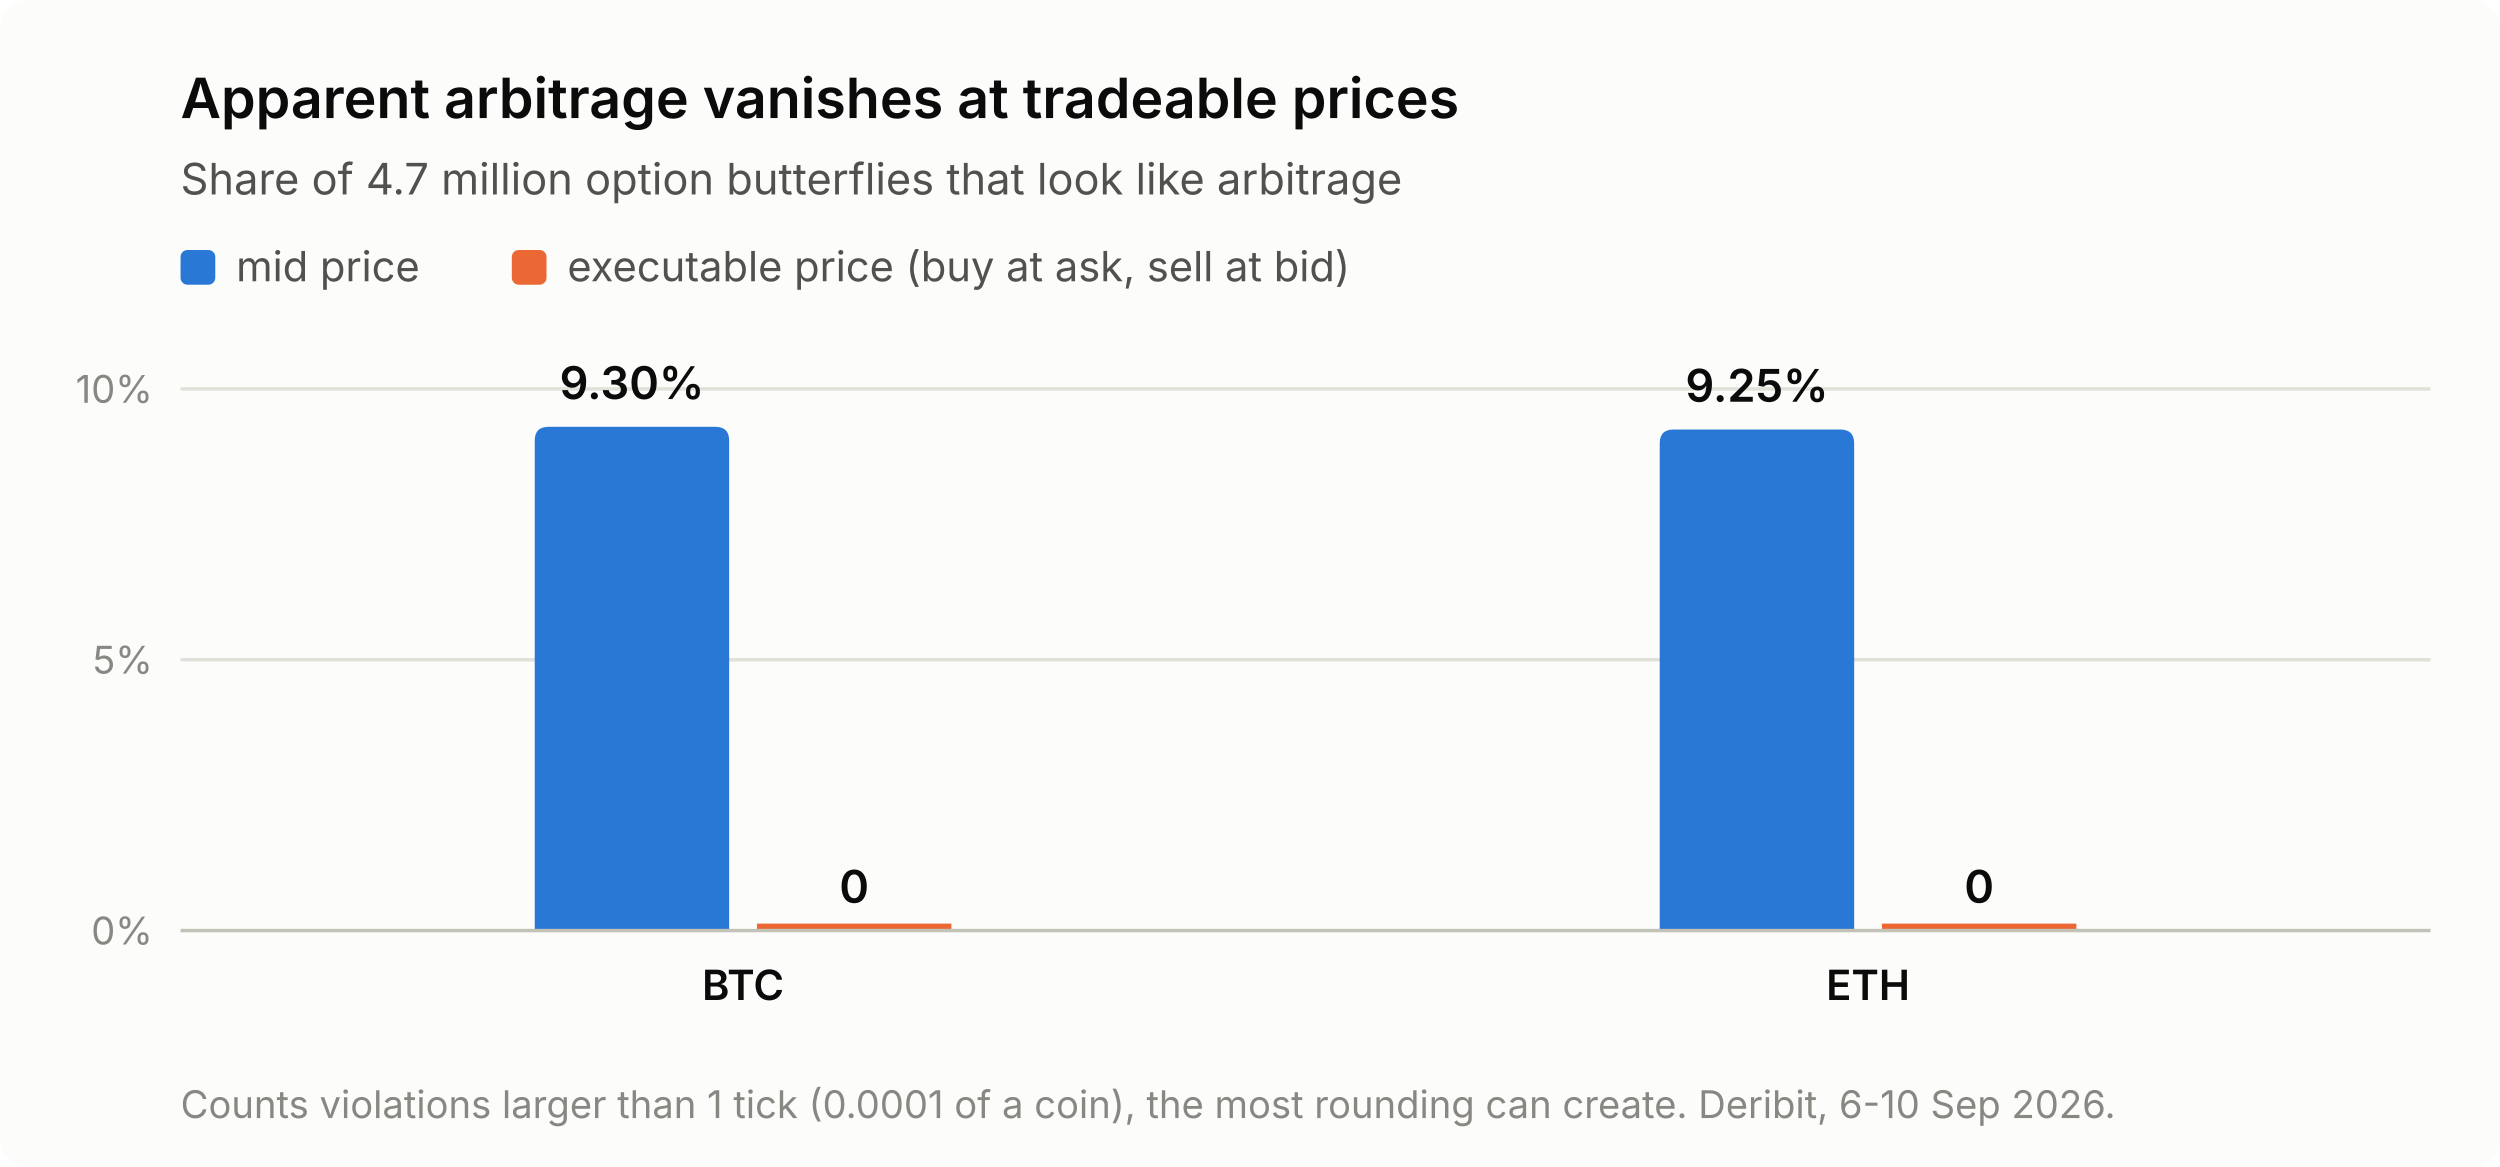
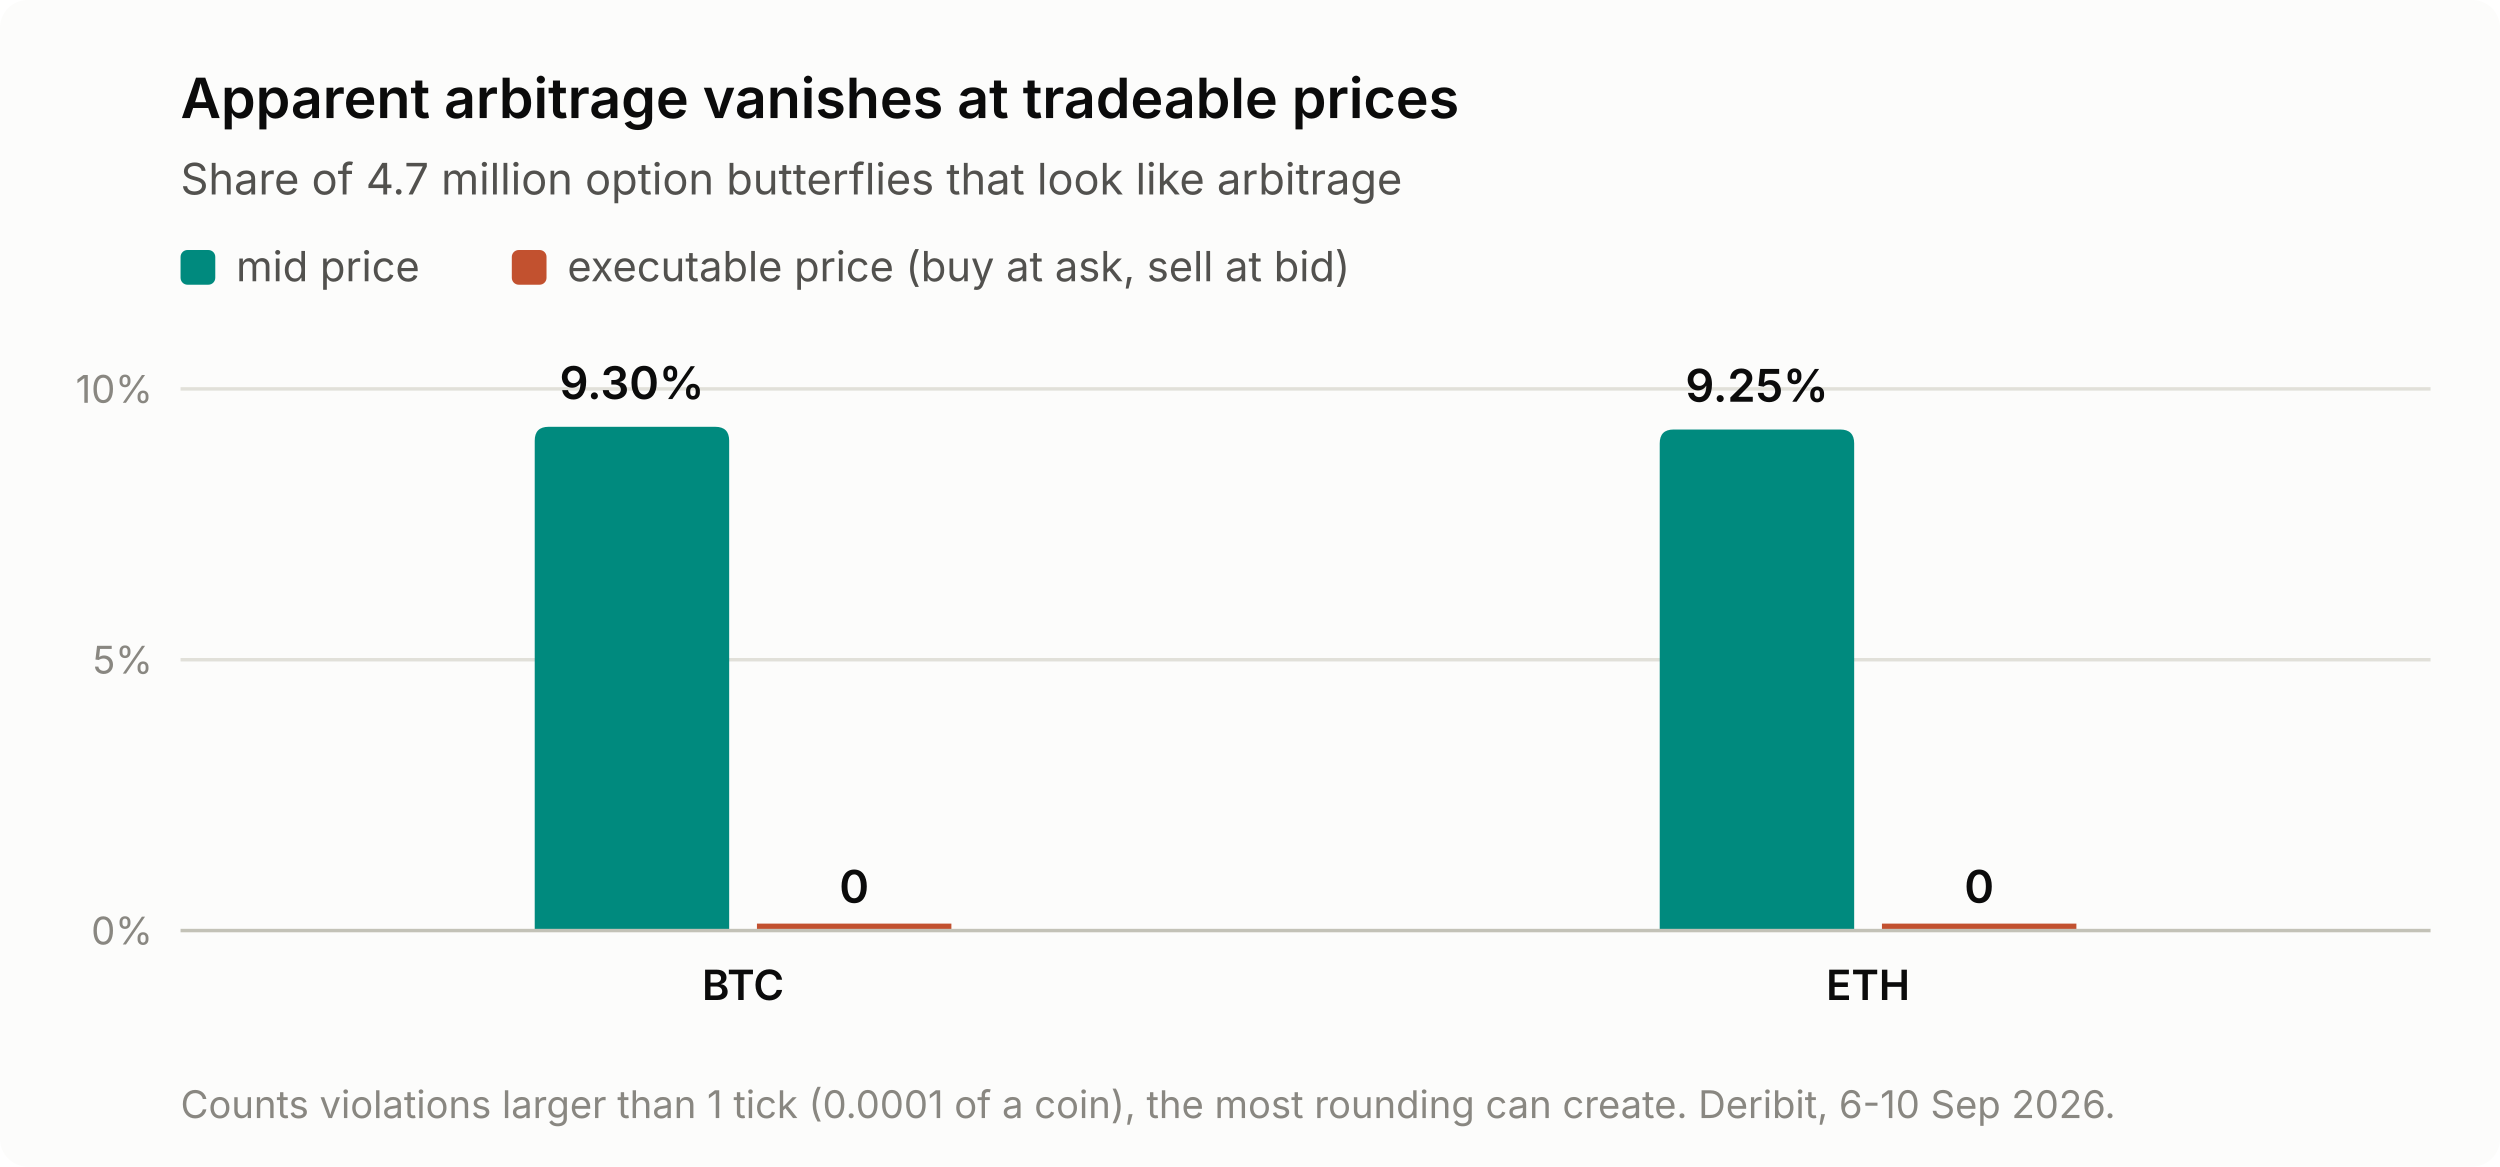
<svg xmlns="http://www.w3.org/2000/svg" width="720" height="336" viewBox="0 0 720 336" role="img" font-family="system-ui, -apple-system, 'Segoe UI', sans-serif">
  <rect width="720" height="336" rx="8" fill="#fcfcfb" />
  <text x="52" y="34" font-size="16" font-weight="600" fill="#0b0b0b">Apparent arbitrage vanishes at tradeable prices</text>
  <text x="52" y="56" font-size="12.5" fill="#52514e">Share of 4.7 million option butterflies that look like arbitrage</text>
-   <rect x="52" y="72" width="10" height="10" rx="2" fill="#2a78d6" />
+   <rect x="52" y="72" width="10" height="10" rx="2" fill="#008a7e" />
  <text x="68" y="81" font-size="12" fill="#52514e">mid price</text>
-   <rect x="147.4" y="72" width="10" height="10" rx="2" fill="#eb6834" />
+   <rect x="147.4" y="72" width="10" height="10" rx="2" fill="#c2512f" />
  <text x="163.4" y="81" font-size="12" fill="#52514e">executable price (buy at ask, sell at bid)</text>
  <text x="44" y="272.0" font-size="11" text-anchor="end" fill="#898781" style="font-variant-numeric:tabular-nums">0%</text>
  <line x1="52" x2="700" y1="190.0" y2="190.0" stroke="#e1e0d9" stroke-width="1" />
  <text x="44" y="194.0" font-size="11" text-anchor="end" fill="#898781" style="font-variant-numeric:tabular-nums">5%</text>
  <line x1="52" x2="700" y1="112.0" y2="112.0" stroke="#e1e0d9" stroke-width="1" />
  <text x="44" y="116.0" font-size="11" text-anchor="end" fill="#898781" style="font-variant-numeric:tabular-nums">10%</text>
-   <path d="M154.0,268 V126.92 Q154.0,122.92 158.0,122.92 H206.0 Q210.0,122.92 210.0,126.92 V268 Z" fill="#2a78d6" />
+   <path d="M154.0,268 V126.92 Q154.0,122.92 158.0,122.92 H206.0 Q210.0,122.92 210.0,126.92 V268 Z" fill="#008a7e" />
  <text x="182.0" y="114.92" font-size="13" font-weight="600" text-anchor="middle" fill="#0b0b0b">9.30%</text>
-   <rect x="218.0" y="266" width="56" height="2" fill="#eb6834" />
+   <rect x="218.0" y="266" width="56" height="2" fill="#c2512f" />
  <text x="246.0" y="260" font-size="13" font-weight="600" text-anchor="middle" fill="#0b0b0b">0</text>
  <text x="214.0" y="288" font-size="12" font-weight="600" text-anchor="middle" fill="#0b0b0b">BTC</text>
-   <path d="M478.0,268 V127.7 Q478.0,123.7 482.0,123.7 H530.0 Q534.0,123.7 534.0,127.7 V268 Z" fill="#2a78d6" />
+   <path d="M478.0,268 V127.7 Q478.0,123.7 482.0,123.7 H530.0 Q534.0,123.7 534.0,127.7 V268 Z" fill="#008a7e" />
  <text x="506.0" y="115.7" font-size="13" font-weight="600" text-anchor="middle" fill="#0b0b0b">9.25%</text>
-   <rect x="542.0" y="266" width="56" height="2" fill="#eb6834" />
+   <rect x="542.0" y="266" width="56" height="2" fill="#c2512f" />
  <text x="570.0" y="260" font-size="13" font-weight="600" text-anchor="middle" fill="#0b0b0b">0</text>
  <text x="538.0" y="288" font-size="12" font-weight="600" text-anchor="middle" fill="#0b0b0b">ETH</text>
  <line x1="52" x2="700" y1="268" y2="268" stroke="#c3c2b7" stroke-width="1" />
  <text x="52" y="322" font-size="11" fill="#898781">Counts violations larger than 1 tick (0.0001 of a coin), the most rounding can create. Deribit, 6-10 Sep 2026.</text>
</svg>
